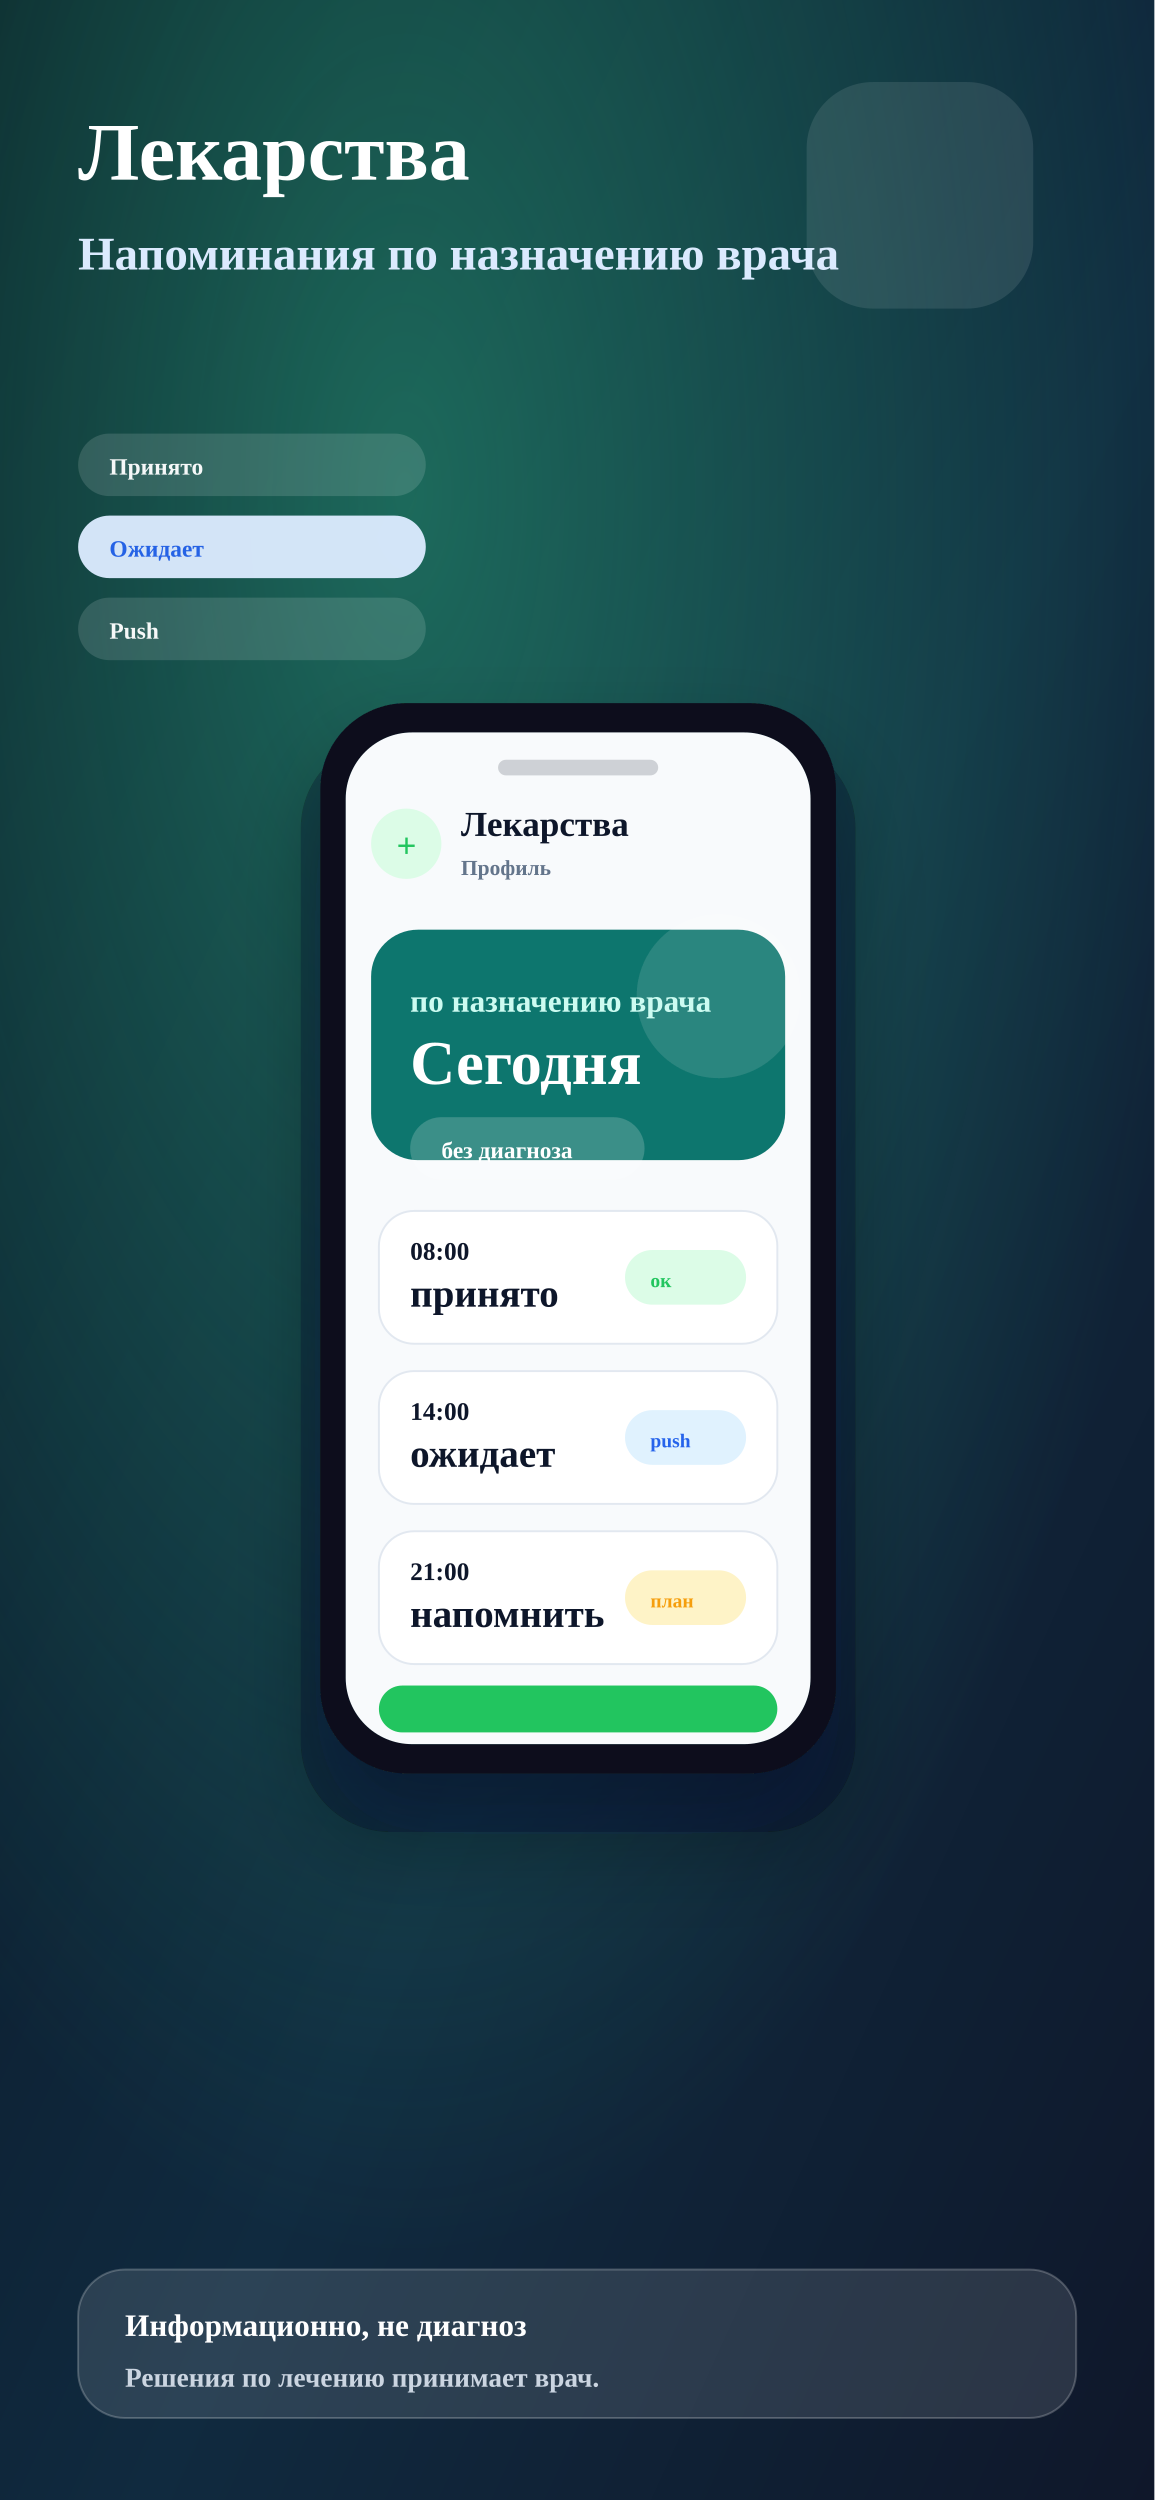
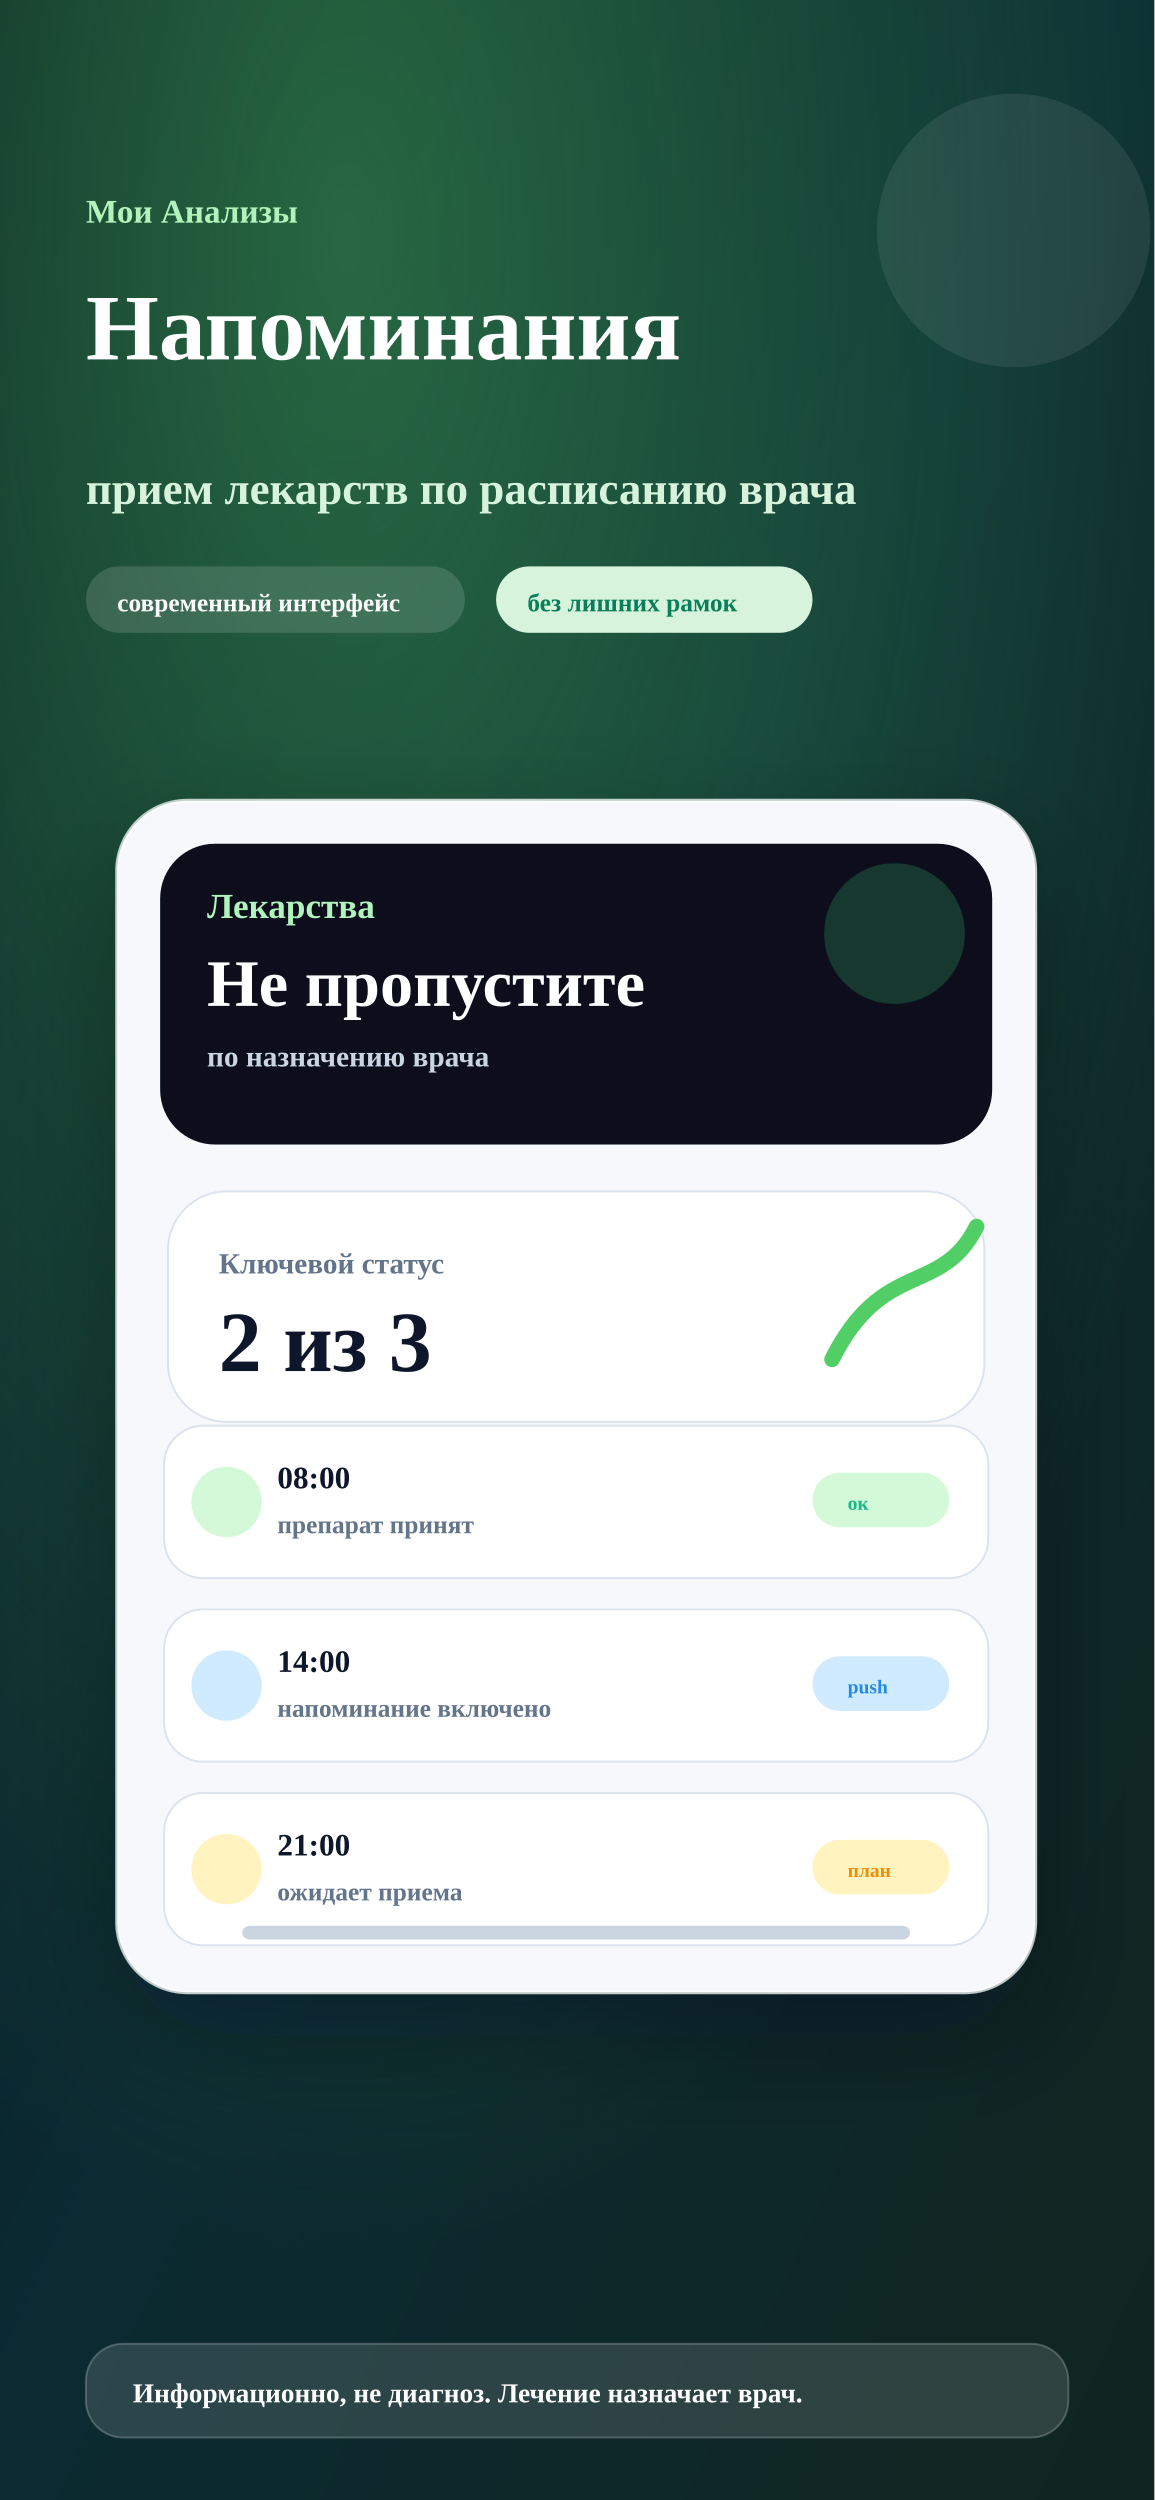
<svg xmlns="http://www.w3.org/2000/svg" width="591" height="1280" viewBox="0 0 591 1280">
  <defs>
    <linearGradient id="bg" x1="0" y1="0" x2="1" y2="1">
-       <stop offset="0" stop-color="#07111f" />
-       <stop offset="0.56" stop-color="#102a3f" />
-       <stop offset="1" stop-color="#0f172a" />
+       <stop offset="0" stop-color="#06141f" />
+       <stop offset="0.48" stop-color="#0b2a32" />
+       <stop offset="1" stop-color="#10251f" />
    </linearGradient>
-     <radialGradient id="glow" cx="35%" cy="20%" r="70%">
-       <stop offset="0" stop-color="#34d399" stop-opacity="0.42" />
-       <stop offset="1" stop-color="#34d399" stop-opacity="0" />
+     <radialGradient id="wash" cx="30%" cy="10%" r="80%">
+       <stop offset="0" stop-color="#51cf66" stop-opacity="0.42" />
+       <stop offset="1" stop-color="#51cf66" stop-opacity="0" />
    </radialGradient>
-     <filter id="shadow" x="-30%" y="-30%" width="160%" height="160%">
-       <feDropShadow dx="0" dy="24" stdDeviation="22" flood-color="#020617" flood-opacity="0.35" />
+     <filter id="softShadow" x="-20%" y="-20%" width="140%" height="140%">
+       <feDropShadow dx="0" dy="22" stdDeviation="28" flood-color="#020617" flood-opacity="0.34" />
    </filter>
  </defs>
  <rect width="591" height="1280" fill="url(#bg)" />
-   <rect width="591" height="1280" fill="url(#glow)" />
-   <rect x="413" y="42" width="116" height="116" rx="34" fill="#ffffff" opacity="0.10" />
-   <text x="40" y="92" font-size="42" font-weight="900" fill="#ffffff">Лекарства</text>
-   <text x="40" y="138" font-size="24" font-weight="800" fill="#dbeafe">Напоминания по назначению врача</text>
-   <g opacity="0.96">
-     <rect x="40" y="222" width="178" height="32" rx="16" fill="rgba(255,255,255,0.14)" />
-     <text x="56" y="243" font-size="12" font-weight="800" fill="#ffffff">Принято</text>
-     <rect x="40" y="264" width="178" height="32" rx="16" fill="#dbeafe" />
-     <text x="56" y="285" font-size="12" font-weight="800" fill="#2563eb">Ожидает</text>
-     <rect x="40" y="306" width="178" height="32" rx="16" fill="rgba(255,255,255,0.14)" />
-     <text x="56" y="327" font-size="12" font-weight="800" fill="#ffffff">Push</text>
-   </g>
-   <g filter="url(#shadow)">
-     <g transform="translate(164 360) scale(1)">
-       <rect x="-10" y="18" width="284" height="560" rx="46" fill="#020617" opacity="0.26" />
-       <rect width="264" height="548" rx="44" fill="#08111f" />
-       <rect x="13" y="15" width="238" height="518" rx="34" fill="#f8fafc" />
-       <rect x="91" y="29" width="82" height="8" rx="4" fill="#111827" opacity="0.18" />
-       <circle cx="44" cy="72" r="18" fill="#dcfce7" />
-       <text x="39" y="79" font-size="18" font-weight="900" fill="#22c55e">+</text>
-       <text x="72" y="68" font-size="18" font-weight="900" fill="#0f172a">Лекарства</text>
-       <text x="72" y="88" font-size="11" font-weight="700" fill="#64748b">Профиль</text>
-       <rect x="26" y="116" width="212" height="118" rx="24" fill="#0f766e" />
-       <circle cx="204" cy="150" r="42" fill="#ffffff" opacity="0.12" />
-       <text x="46" y="158" font-size="16" font-weight="800" fill="#ccfbf1">по назначению врача</text>
-       <text x="46" y="195" font-size="32" font-weight="900" fill="#ffffff">Сегодня</text>
-       <rect x="46" y="212" width="120" height="32" rx="16" fill="rgba(255,255,255,0.18)" />
-       <text x="62" y="233" font-size="12" font-weight="800" fill="#ffffff">без диагноза</text>
-       <rect x="30" y="260" width="204" height="68" rx="18" fill="#fff" stroke="#e2e8f0" />
-       <text x="46" y="285" font-size="13" font-weight="800" fill="#0f172a">08:00</text>
-       <text x="46" y="309" font-size="20" font-weight="900" fill="#0f172a">принято</text>
-       <rect x="156" y="280" width="62" height="28" rx="14" fill="#dcfce7" />
-       <text x="169" y="299" font-size="10" font-weight="900" fill="#22c55e">ок</text>
-       <rect x="30" y="342" width="204" height="68" rx="18" fill="#fff" stroke="#e2e8f0" />
-       <text x="46" y="367" font-size="13" font-weight="800" fill="#0f172a">14:00</text>
-       <text x="46" y="391" font-size="20" font-weight="900" fill="#0f172a">ожидает</text>
-       <rect x="156" y="362" width="62" height="28" rx="14" fill="#e0f2fe" />
-       <text x="169" y="381" font-size="10" font-weight="900" fill="#2563eb">push</text>
-       <rect x="30" y="424" width="204" height="68" rx="18" fill="#fff" stroke="#e2e8f0" />
-       <text x="46" y="449" font-size="13" font-weight="800" fill="#0f172a">21:00</text>
-       <text x="46" y="473" font-size="20" font-weight="900" fill="#0f172a">напомнить</text>
-       <rect x="156" y="444" width="62" height="28" rx="14" fill="#fef3c7" />
-       <text x="169" y="463" font-size="10" font-weight="900" fill="#f59e0b">план</text>
-       <rect x="30" y="503" width="204" height="24" rx="12" fill="#22c55e" />
+   <rect width="591" height="1280" fill="url(#wash)" />
+   <circle cx="519" cy="118" r="70" fill="#ffffff" opacity="0.08" />
+   <text x="44" y="114" font-size="17" font-weight="900" fill="#b2f2bb">Мои Анализы</text>
+   <text x="44" y="184" font-size="48" font-weight="900" fill="#ffffff">Напоминания</text>
+   <text x="44" y="258" font-size="23" font-weight="800" fill="#d8f3dc">прием лекарств по расписанию врача</text>
+   <rect x="44" y="290" width="194" height="34" rx="17" fill="rgba(255,255,255,0.14)" />
+   <text x="60" y="313" font-size="13" font-weight="800" fill="#ffffff">современный интерфейс</text>
+   <rect x="254" y="290" width="162" height="34" rx="17" fill="#d8f3dc" />
+   <text x="270" y="313" font-size="13" font-weight="800" fill="#087f5b">без лишних рамок</text>
+   <g filter="url(#softShadow)">
+     <g>
+       <rect x="60" y="410" width="470" height="610" rx="36" fill="#f6f8fb" stroke="rgba(255,255,255,0.72)" stroke-width="2" />
+       <rect x="82" y="432" width="426" height="154" rx="28" fill="#07111f" />
+       <circle cx="458" cy="478" r="36" fill="#51cf66" opacity="0.2" />
+       <text x="106" y="470" font-size="18" font-weight="900" fill="#b2f2bb">Лекарства</text>
+       <text x="106" y="515" font-size="34" font-weight="900" fill="#ffffff">Не пропустите</text>
+       <text x="106" y="546" font-size="15" font-weight="800" fill="#cbd5e1">по назначению врача</text>
+       <rect x="86" y="610" width="418" height="118" rx="30" fill="#ffffff" stroke="#dbe3ee" />
+       <text x="112" y="652" font-size="15" font-weight="900" fill="#64748b">Ключевой статус</text>
+       <text x="112" y="702" font-size="44" font-weight="900" fill="#0f172a">2 из 3</text>
+       <path d="M 426 696 C 452 644, 482 664, 500 628" fill="none" stroke="#51cf66" stroke-width="8" stroke-linecap="round" />
+       <rect x="84" y="730" width="422" height="78" rx="20" fill="#ffffff" stroke="#dbe3ee" />
+       <circle cx="116" cy="769" r="18" fill="#d3f9d8" />
+       <text x="142" y="762" font-size="16" font-weight="900" fill="#0f172a">08:00</text>
+       <text x="142" y="785" font-size="13" font-weight="700" fill="#64748b">препарат принят</text>
+       <rect x="416" y="754" width="70" height="28" rx="14" fill="#d3f9d8" />
+       <text x="434" y="773" font-size="10" font-weight="900" fill="#12b886">ок</text>
+       <rect x="84" y="824" width="422" height="78" rx="20" fill="#ffffff" stroke="#dbe3ee" />
+       <circle cx="116" cy="863" r="18" fill="#d0ebff" />
+       <text x="142" y="856" font-size="16" font-weight="900" fill="#0f172a">14:00</text>
+       <text x="142" y="879" font-size="13" font-weight="700" fill="#64748b">напоминание включено</text>
+       <rect x="416" y="848" width="70" height="28" rx="14" fill="#d0ebff" />
+       <text x="434" y="867" font-size="10" font-weight="900" fill="#228be6">push</text>
+       <rect x="84" y="918" width="422" height="78" rx="20" fill="#ffffff" stroke="#dbe3ee" />
+       <circle cx="116" cy="957" r="18" fill="#fff3bf" />
+       <text x="142" y="950" font-size="16" font-weight="900" fill="#0f172a">21:00</text>
+       <text x="142" y="973" font-size="13" font-weight="700" fill="#64748b">ожидает приема</text>
+       <rect x="416" y="942" width="70" height="28" rx="14" fill="#fff3bf" />
+       <text x="434" y="961" font-size="10" font-weight="900" fill="#f08c00">план</text>
+       <rect x="124" y="986" width="342" height="7" rx="4" fill="#cbd5e1" />
    </g>
  </g>
-   <rect x="40" y="1162" width="511" height="76" rx="24" fill="rgba(255,255,255,0.12)" stroke="rgba(255,255,255,0.22)" />
-   <text x="64" y="1196" font-size="16" font-weight="900" fill="#ffffff">Информационно, не диагноз</text>
-   <text x="64" y="1222" font-size="14" font-weight="700" fill="#cbd5e1">Решения по лечению принимает врач.</text>
+   <rect x="44" y="1200" width="503" height="48" rx="19" fill="rgba(255,255,255,0.13)" stroke="rgba(255,255,255,0.22)" />
+   <text x="68" y="1230" font-size="14" font-weight="900" fill="#ffffff">Информационно, не диагноз. Лечение назначает врач.</text>
</svg>
